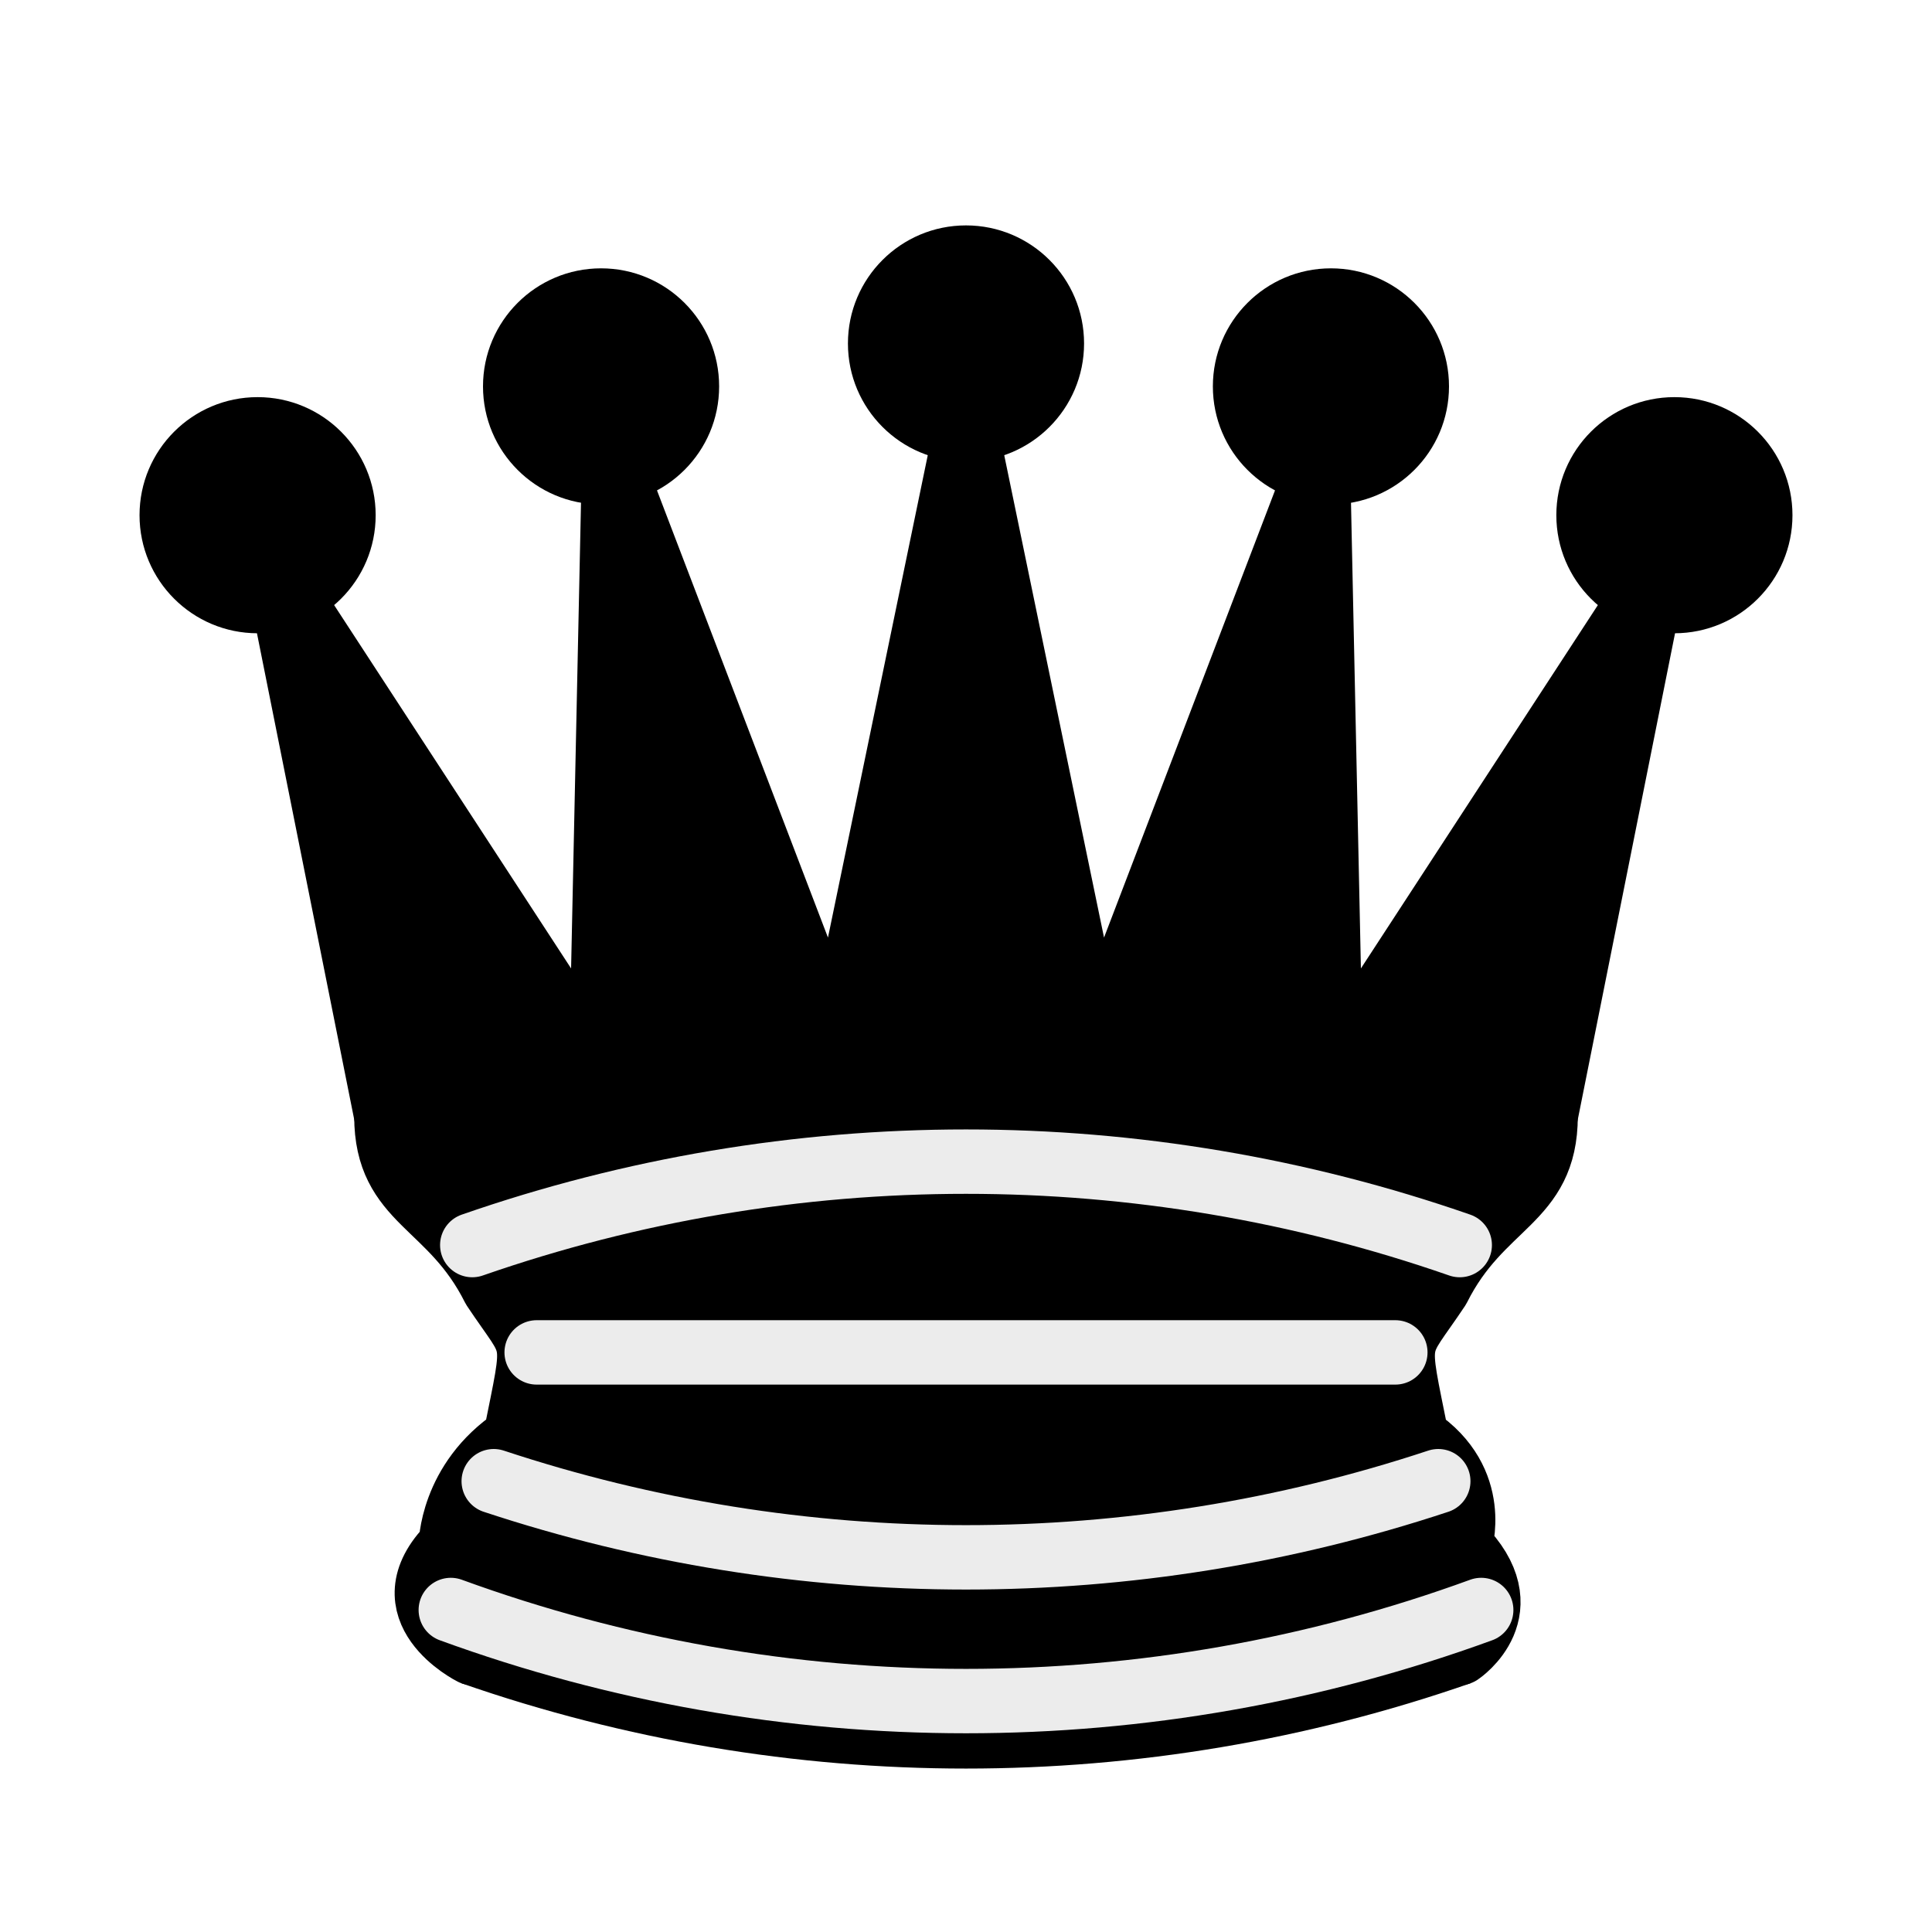
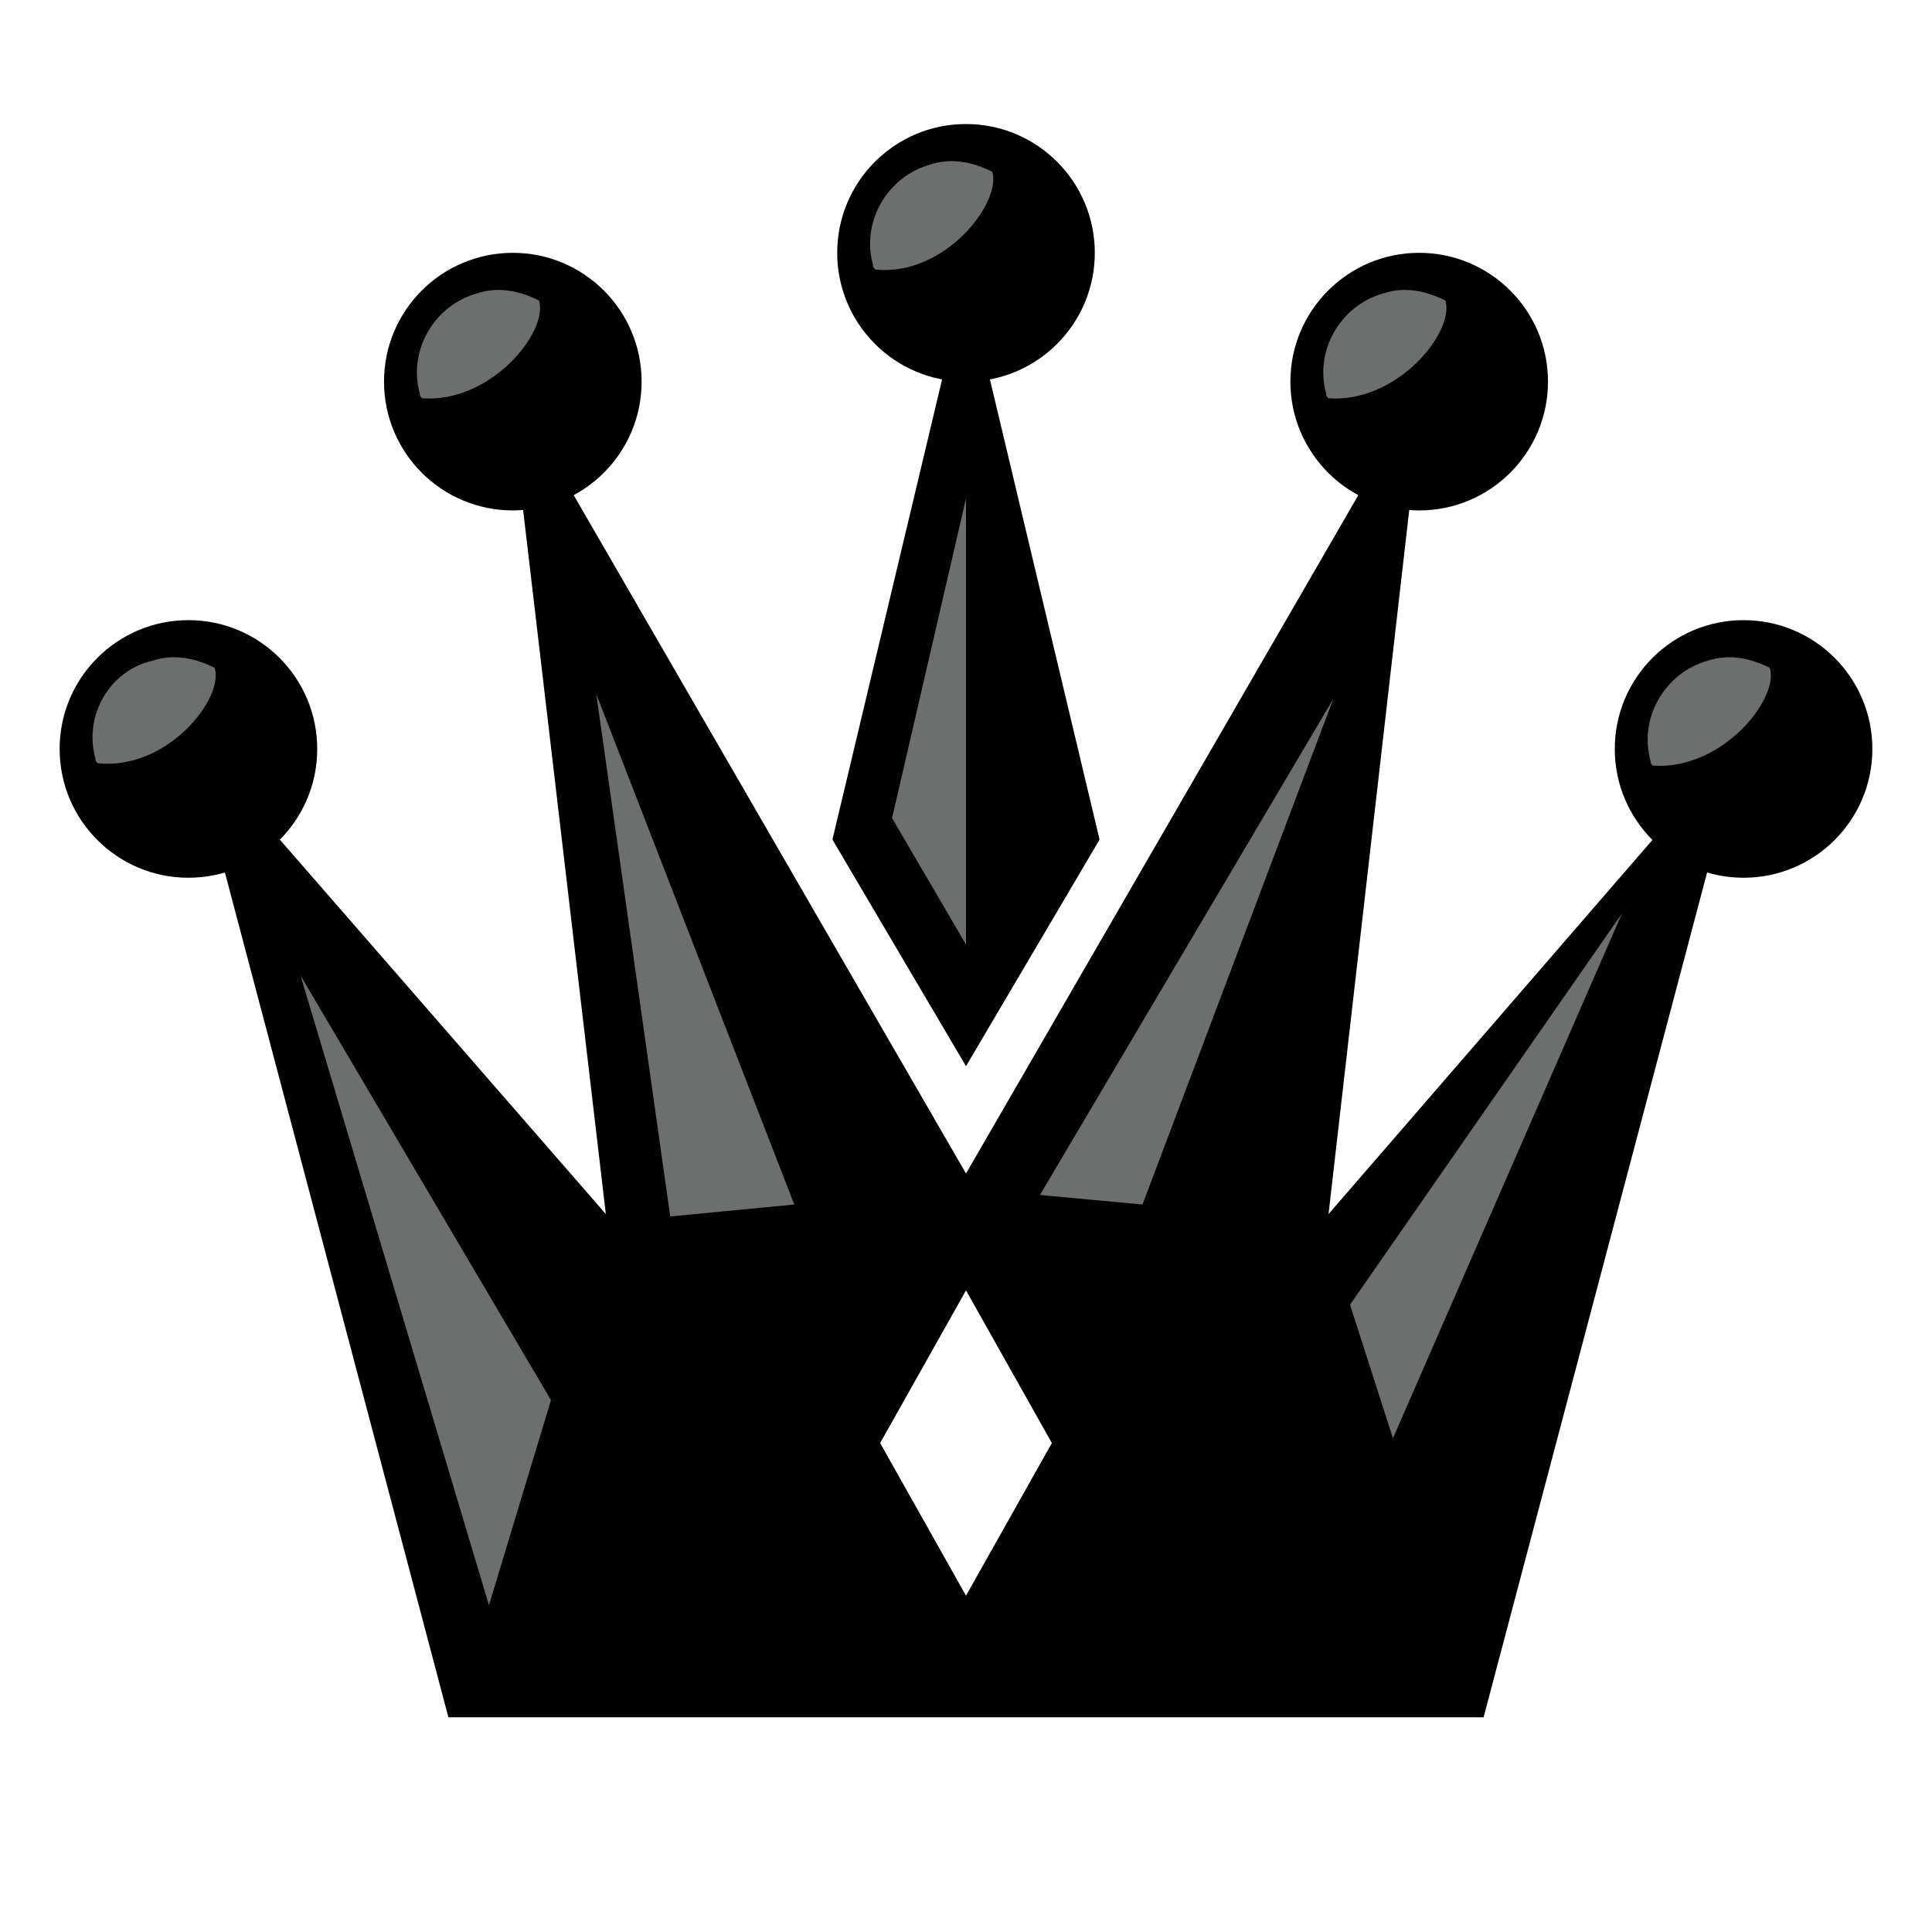
- <svg xmlns="http://www.w3.org/2000/svg" viewBox="0 0 45 45">
-   <g fill-rule="evenodd" stroke="#000" stroke-linecap="round" stroke-linejoin="round" stroke-width="1.5">
-     <g stroke="none">
-       <circle cx="6" cy="12" r="2.75" />
-       <circle cx="14" cy="9" r="2.75" />
-       <circle cx="22.5" cy="8" r="2.75" />
-       <circle cx="31" cy="9" r="2.75" />
-       <circle cx="39" cy="12" r="2.75" />
-     </g>
-     <path stroke-linecap="butt" d="M9 26c8.5-1.5 21-1.5 27 0l2.5-12.5L31 25l-.3-14.1-5.2 13.6-3-14.5-3 14.5-5.2-13.6L14 25 6.5 13.5z" />
-     <path stroke-linecap="butt" d="M9 26c0 2 1.5 2 2.5 4 1 1.5 1 1 .5 3.5-1.5 1-1.5 2.5-1.5 2.5-1.5 1.5.5 2.5.5 2.5 6.5 1 16.5 1 23 0 0 0 1.5-1 0-2.5 0 0 .5-1.5-1-2.5-.5-2.5-.5-2 .5-3.5 1-2 2.5-2 2.5-4-8.5-1.5-18.5-1.5-27 0z" />
-     <path fill="none" stroke-linecap="butt" d="M11 38.5a35 35 1 0 0 23 0" />
-     <path fill="none" stroke="#ececec" d="M11 29a35 35 1 0 1 23 0m-21.5 2.5h20m-21 3a35 35 1 0 0 22 0m-23 3a35 35 1 0 0 24 0" />
-   </g>
+ <svg xmlns="http://www.w3.org/2000/svg" viewBox="0 0 81 81">
+   <style>.st1{fill:#010101}.st2{fill:#6d6e6e}</style>
+   <path d="M0 0h81v81H0z" style="fill:none" />
+   <path d="m55.7 50.9 4-34.9-19.2 33.2L21.3 16l4.1 34.9L7.9 30.8 18.8 72h43.4l10.9-41.2zm-15.2 16-3.6-6.4 3.6-6.4 3.6 6.4z" class="st1" />
+   <path d="m40.5 11.7-5.6 23.5 5.6 9.5 5.6-9.5z" class="st1" />
+   <circle cx="40.5" cy="10.6" r="5.4" class="st1" />
+   <path d="M41.6 7.2c-.8-.4-1.7-.6-2.6-.3-1.8.5-2.9 2.4-2.4 4.2 0 .1 0 .1.1.2 2.9.3 5.3-2.8 4.9-4.1" class="st2" />
+   <circle cx="59.5" cy="16" r="5.4" class="st1" />
+   <path d="M60.6 12.6c-.8-.4-1.7-.6-2.6-.3-1.8.5-2.9 2.4-2.4 4.2 0 .1 0 .1.1.2 2.9.2 5.3-2.8 4.9-4.1" class="st2" />
+   <circle cx="21.5" cy="16" r="5.4" class="st1" />
+   <path d="M22.6 12.6c-.8-.4-1.7-.6-2.6-.3-1.8.5-2.9 2.4-2.4 4.2 0 .1 0 .1.1.2 2.9.2 5.3-2.8 4.9-4.1" class="st2" />
+   <circle cx="73.1" cy="31.4" r="5.4" class="st1" />
+   <path d="M74.2 28c-.8-.4-1.7-.6-2.6-.3-1.8.5-2.9 2.4-2.4 4.2 0 .1 0 .1.1.2 2.9.2 5.3-2.8 4.9-4.1" class="st2" />
+   <circle cx="7.9" cy="31.4" r="5.4" class="st1" />
+   <path d="M9 28c-.8-.4-1.7-.6-2.6-.3-1.8.4-2.9 2.3-2.4 4.1 0 .1 0 .1.1.2 2.9.3 5.3-2.7 4.9-4m31.5-7.1-3.1 13.4 3.1 5.3zm16.1 33.8 1.8 5.6 9.6-22zm-8.7-4.2 8-21.2-12.3 20.8zm-14.6 0L25 29.1 28.1 51zm-10.2 8.2L12.6 40.9l7.9 26.4z" class="st2" />
</svg>
